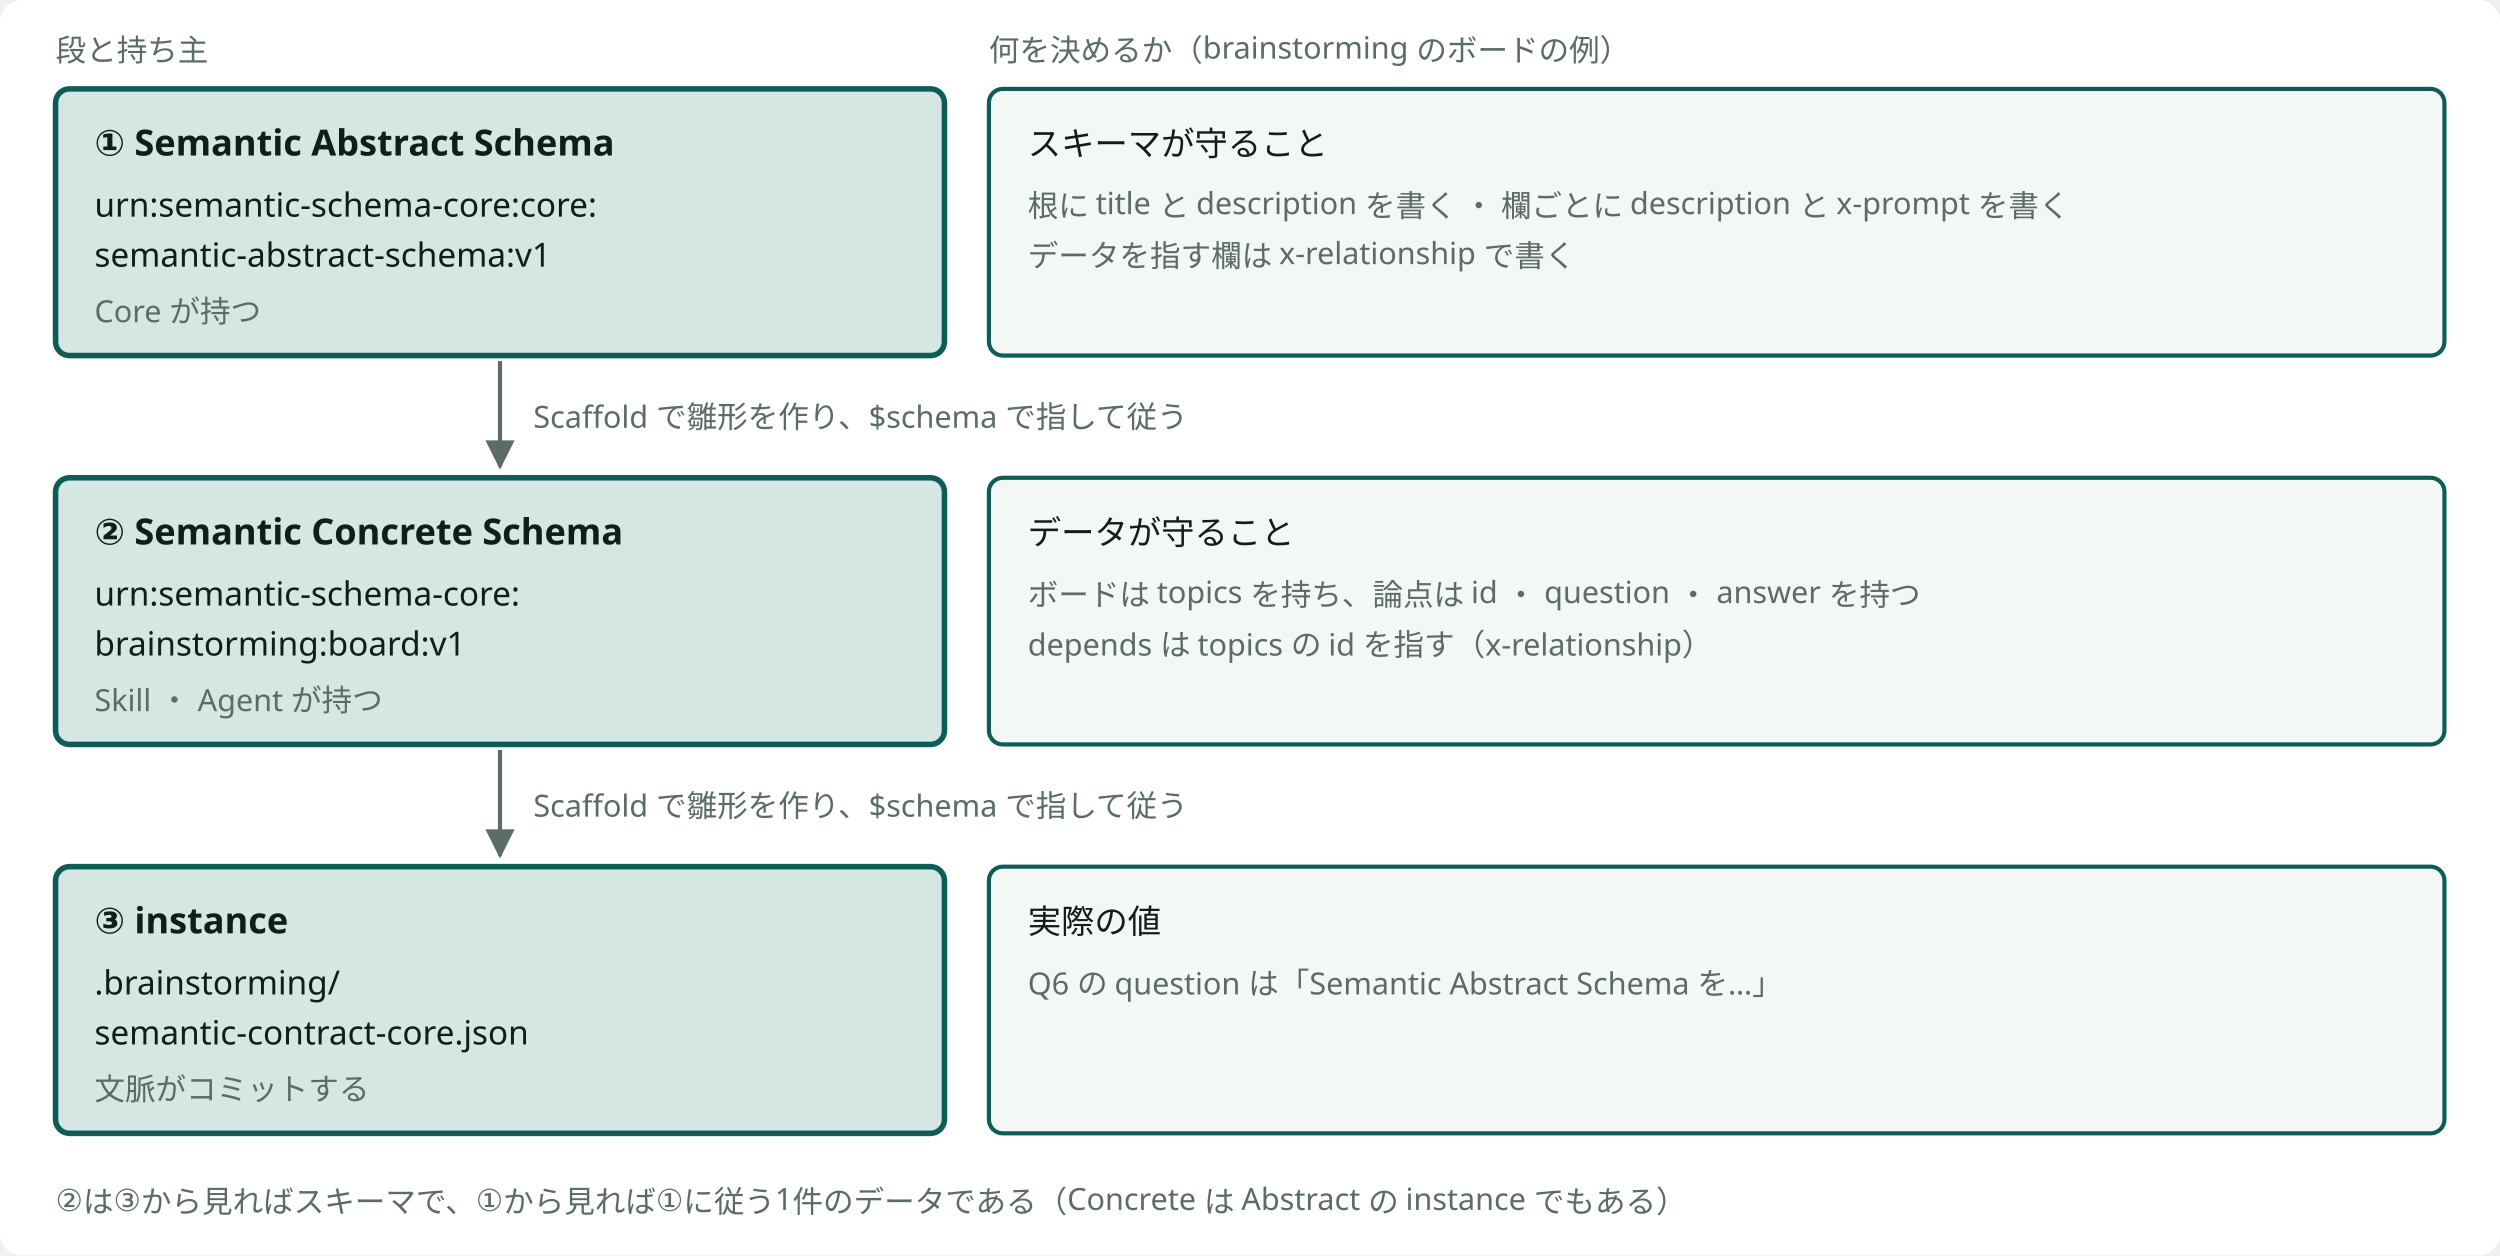
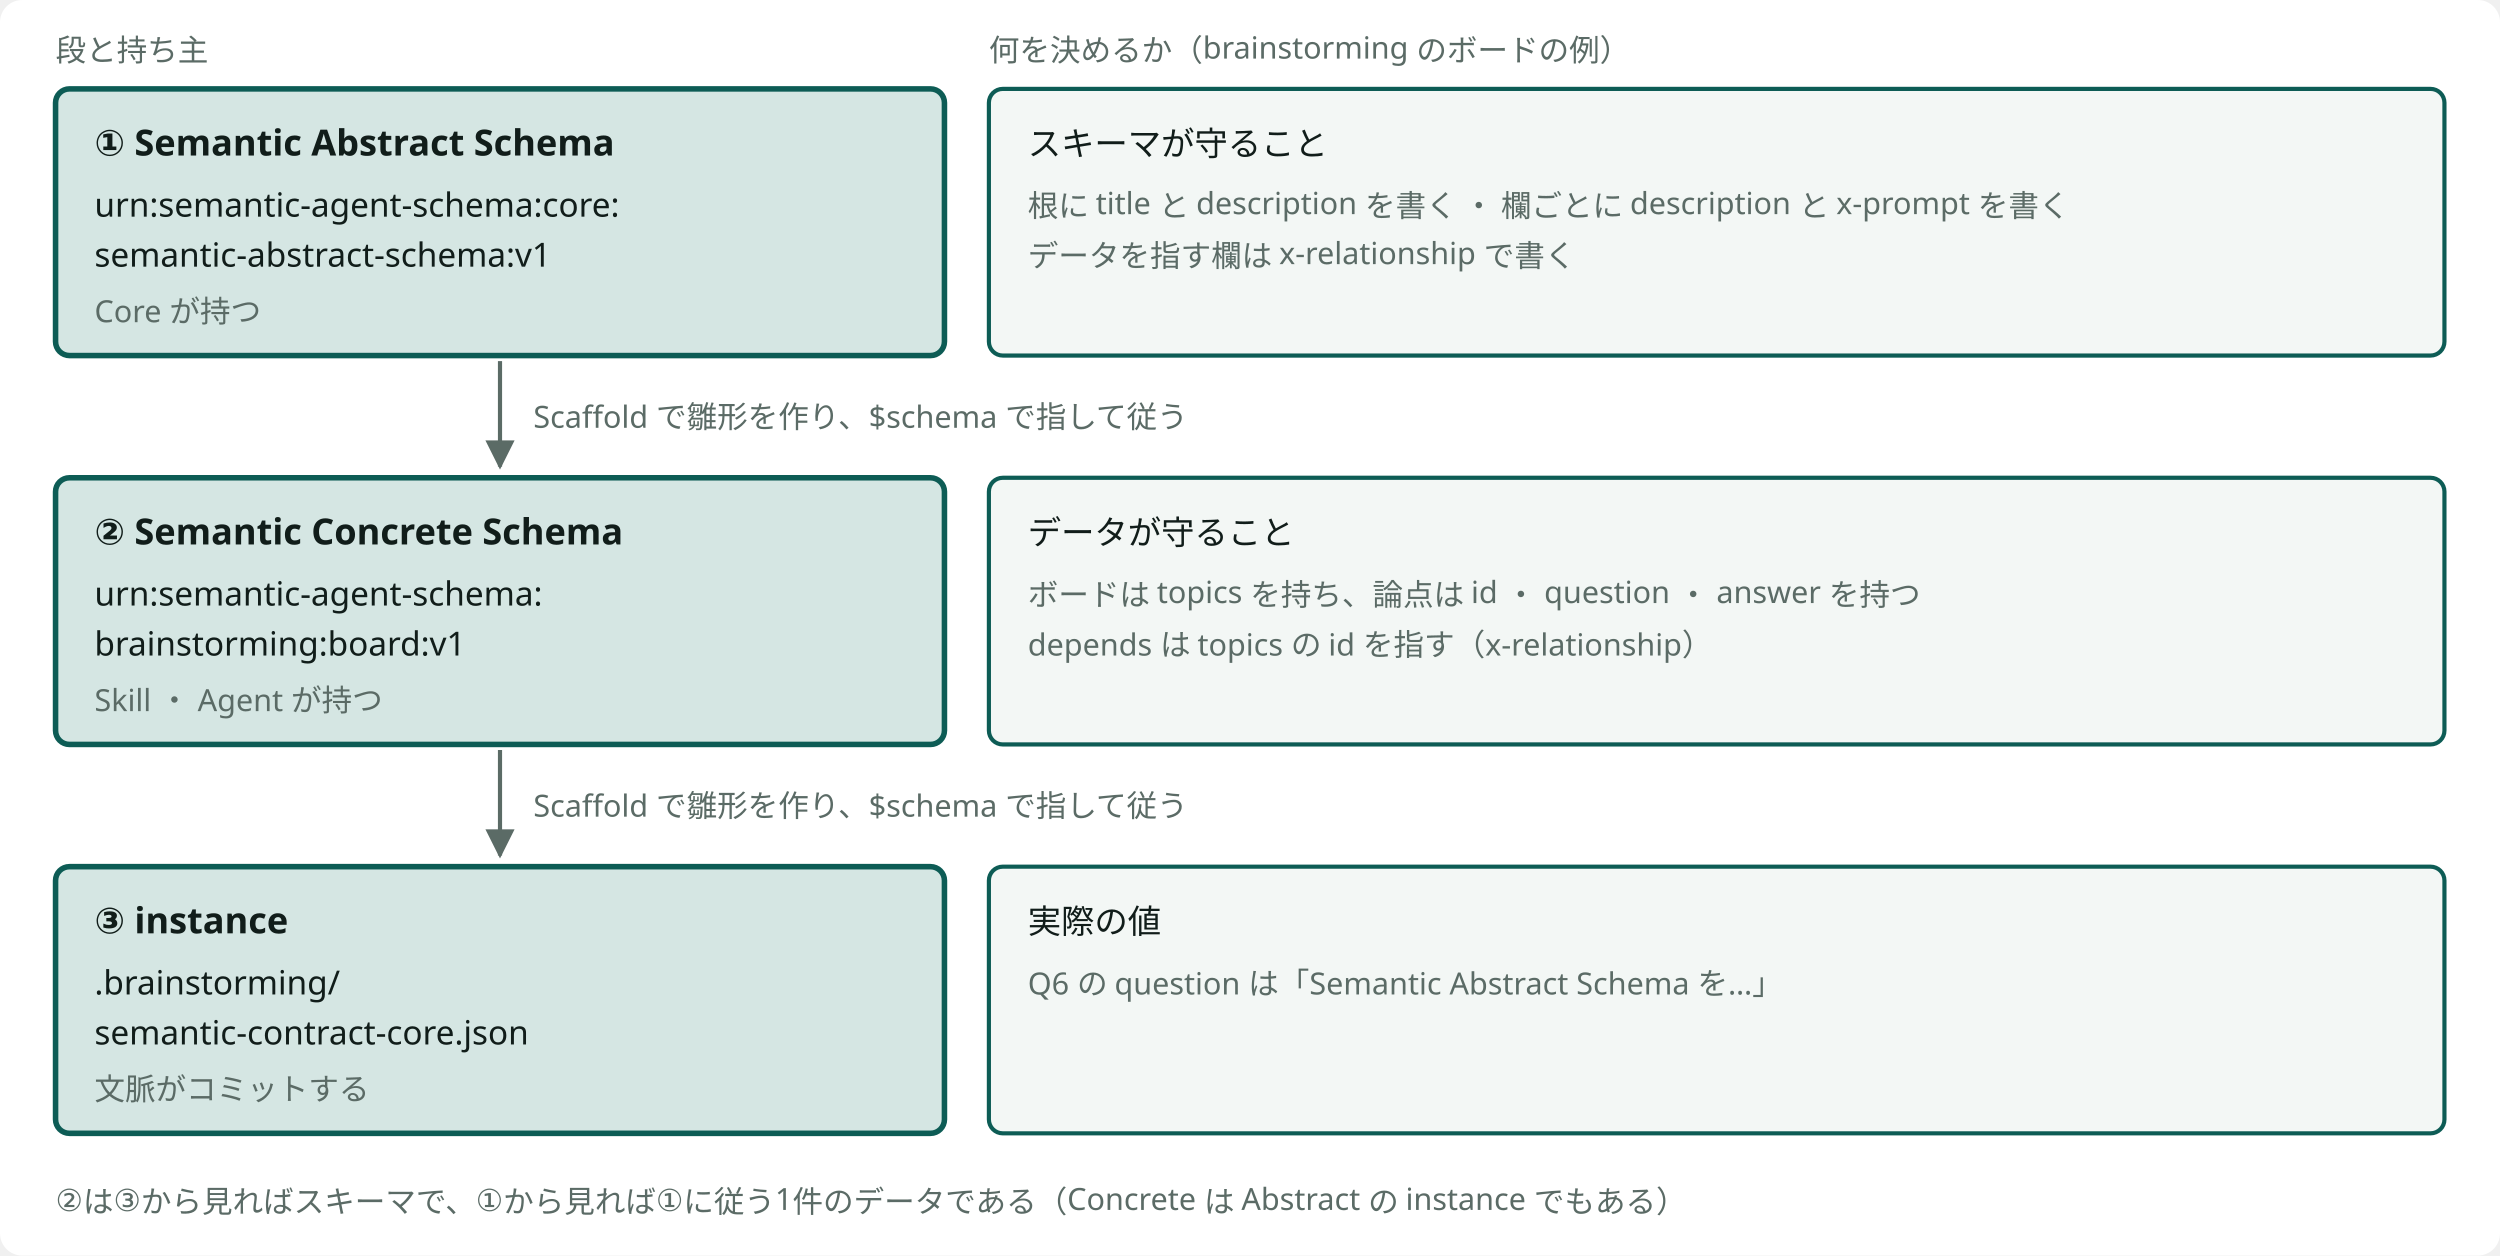
<svg viewBox="0 0 900 452" style="min-width:760px" role="img" aria-label="Semantic Abstract Schema から Semantic Concrete Schema、Concrete から instance への3段" class="dsvg">
-   <style data-dsvg="dark">.dsvg .canvas{fill:var(--dsvg-area-fill,#FFFFFF)}.dsvg .note{fill:var(--dsvg-ink-soft,#5B6B66);font-size:11px}.dsvg .box.focus{fill:var(--dsvg-accent-bg,#D5E6E3);stroke:var(--dsvg-accent,#0D5C55)}.dsvg .title{fill:var(--dsvg-ink,#111D1A);font-size:13px;font-weight:700}.dsvg .label{fill:var(--dsvg-ink,#111D1A);font-size:12px}.dsvg .box{fill:var(--dsvg-box-fill,#F3F7F5);stroke:var(--dsvg-accent,#0D5C55)}.dsvg .flow{stroke:var(--dsvg-ink-soft,#5B6B66)}.dsvg #dsvg-b47898f9-arrow-5B6B66 path{fill:var(--dsvg-ink-soft,#5B6B66)}@media (prefers-color-scheme:dark){:root:not([data-theme="light"]) .dsvg,.dsvg:root:not([data-theme="light"]){--dsvg-area-fill:#22302D;--dsvg-ink-soft:#9DADA8;--dsvg-accent-bg:#173330;--dsvg-accent:#6CC9B8;--dsvg-ink:#E6EEEB;--dsvg-box-fill:#16211E}}:root[data-theme="dark"] .dsvg{--dsvg-area-fill:#22302D;--dsvg-ink-soft:#9DADA8;--dsvg-accent-bg:#173330;--dsvg-accent:#6CC9B8;--dsvg-ink:#E6EEEB;--dsvg-box-fill:#16211E}</style>
+   <style data-dsvg="dark">.dsvg .canvas{fill:var(--dsvg-area-fill,#FFFFFF)}.dsvg .note{fill:var(--dsvg-ink-soft,#5B6B66);font-size:11px}.dsvg .box.focus{fill:var(--dsvg-accent-bg,#D5E6E3);stroke:var(--dsvg-accent,#0D5C55)}.dsvg .title{fill:var(--dsvg-ink,#111D1A);font-size:13px;font-weight:700}.dsvg .label{fill:var(--dsvg-ink,#111D1A);font-size:12px}.dsvg .box{fill:var(--dsvg-box-fill,#F3F7F5);stroke:var(--dsvg-accent,#0D5C55)}.dsvg .flow{stroke:var(--dsvg-ink-soft,#5B6B66)}.dsvg #dsvg-c5314a24-arrow-5B6B66 path{fill:var(--dsvg-ink-soft,#5B6B66)}@media (prefers-color-scheme:dark){:root:not([data-theme="light"]) .dsvg,.dsvg:root:not([data-theme="light"]){--dsvg-area-fill:#22302D;--dsvg-ink-soft:#9DADA8;--dsvg-accent-bg:#173330;--dsvg-accent:#6CC9B8;--dsvg-ink:#E6EEEB;--dsvg-box-fill:#16211E}}:root[data-theme="dark"] .dsvg{--dsvg-area-fill:#22302D;--dsvg-ink-soft:#9DADA8;--dsvg-accent-bg:#173330;--dsvg-accent:#6CC9B8;--dsvg-ink:#E6EEEB;--dsvg-box-fill:#16211E}</style>
  <defs data-dsvg="marker">
-     <marker id="dsvg-b47898f9-arrow-5B6B66" viewBox="0 0 10 10" refX="9" refY="5" markerWidth="7" markerHeight="7" orient="auto-start-reverse">
+     <marker id="dsvg-c5314a24-arrow-5B6B66" viewBox="0 0 10 10" refX="9" refY="5" markerWidth="7" markerHeight="7" orient="auto-start-reverse">
      <path d="M0,0 L10,5 L0,10 z" fill="#5B6B66" />
    </marker>
  </defs>
  <rect data-dsvg="canvas" class="canvas" x="0.0" y="0.0" width="900.0" height="452.0" fill="#FFFFFF" rx="8" />
  <text class="note" x="20" y="22" font-family="Noto Sans JP, Hiragino Kaku Gothic ProN, sans-serif" font-size="11" fill="#5B6B66">段と持ち主</text>
  <text class="note" x="356" y="22" font-family="Noto Sans JP, Hiragino Kaku Gothic ProN, sans-serif" font-size="11" fill="#5B6B66">何を決めるか（brainstorming のボードの例）</text>
  <rect class="box focus" x="20" y="32" width="320" height="96" fill="#D5E6E3" stroke="#0D5C55" stroke-width="2" rx="5" />
  <text class="title" x="34" y="56" font-family="Noto Sans JP, Hiragino Kaku Gothic ProN, sans-serif" font-size="13" font-weight="700" fill="#111D1A">① Semantic Abstract Schema</text>
-   <text class="label" x="34" y="78" font-family="Noto Sans JP, Hiragino Kaku Gothic ProN, sans-serif" font-size="12" fill="#111D1A">urn:semantic-schema-core:core:</text>
+   <text class="label" x="34" y="78" font-family="Noto Sans JP, Hiragino Kaku Gothic ProN, sans-serif" font-size="12" fill="#111D1A">urn:semantic-agent-schema:core:</text>
  <text class="label" x="34" y="96" font-family="Noto Sans JP, Hiragino Kaku Gothic ProN, sans-serif" font-size="12" fill="#111D1A">semantic-abstract-schema:v1</text>
  <text class="note" x="34" y="116" font-family="Noto Sans JP, Hiragino Kaku Gothic ProN, sans-serif" font-size="11" fill="#5B6B66">Core が持つ</text>
  <rect class="box" x="356" y="32" width="524" height="96" fill="#F3F7F5" stroke="#0D5C55" stroke-width="1.5" rx="5" />
  <text class="label" x="370" y="56" font-family="Noto Sans JP, Hiragino Kaku Gothic ProN, sans-serif" font-size="12" fill="#111D1A">スキーマが守ること</text>
  <text class="note" x="370" y="78" font-family="Noto Sans JP, Hiragino Kaku Gothic ProN, sans-serif" font-size="11" fill="#5B6B66">根に title と description を書く ・ 欄ごとに description と x-prompt を書く</text>
  <text class="note" x="370" y="96" font-family="Noto Sans JP, Hiragino Kaku Gothic ProN, sans-serif" font-size="11" fill="#5B6B66">データを指す欄は x-relationship で書く</text>
-   <path class="flow" d="M180,130 V168" fill="none" stroke="#5B6B66" stroke-width="1.5" marker-end="url(#dsvg-b47898f9-arrow-5B6B66)" />
+   <path class="flow" d="M180,130 V168" fill="none" stroke="#5B6B66" stroke-width="1.5" marker-end="url(#dsvg-c5314a24-arrow-5B6B66)" />
  <text class="note" x="192" y="154" font-family="Noto Sans JP, Hiragino Kaku Gothic ProN, sans-serif" font-size="11" fill="#5B6B66">Scaffold で雛形を作り、$schema で指して従う</text>
  <rect class="box focus" x="20" y="172" width="320" height="96" fill="#D5E6E3" stroke="#0D5C55" stroke-width="2" rx="5" />
  <text class="title" x="34" y="196" font-family="Noto Sans JP, Hiragino Kaku Gothic ProN, sans-serif" font-size="13" font-weight="700" fill="#111D1A">② Semantic Concrete Schema</text>
-   <text class="label" x="34" y="218" font-family="Noto Sans JP, Hiragino Kaku Gothic ProN, sans-serif" font-size="12" fill="#111D1A">urn:semantic-schema-core:</text>
+   <text class="label" x="34" y="218" font-family="Noto Sans JP, Hiragino Kaku Gothic ProN, sans-serif" font-size="12" fill="#111D1A">urn:semantic-agent-schema:</text>
  <text class="label" x="34" y="236" font-family="Noto Sans JP, Hiragino Kaku Gothic ProN, sans-serif" font-size="12" fill="#111D1A">brainstorming:board:v1</text>
  <text class="note" x="34" y="256" font-family="Noto Sans JP, Hiragino Kaku Gothic ProN, sans-serif" font-size="11" fill="#5B6B66">Skill ・ Agent が持つ</text>
  <rect class="box" x="356" y="172" width="524" height="96" fill="#F3F7F5" stroke="#0D5C55" stroke-width="1.5" rx="5" />
  <text class="label" x="370" y="196" font-family="Noto Sans JP, Hiragino Kaku Gothic ProN, sans-serif" font-size="12" fill="#111D1A">データが守ること</text>
  <text class="note" x="370" y="218" font-family="Noto Sans JP, Hiragino Kaku Gothic ProN, sans-serif" font-size="11" fill="#5B6B66">ボードは topics を持ち、論点は id ・ question ・ answer を持つ</text>
  <text class="note" x="370" y="236" font-family="Noto Sans JP, Hiragino Kaku Gothic ProN, sans-serif" font-size="11" fill="#5B6B66">depends は topics の id を指す（x-relationship）</text>
-   <path class="flow" d="M180,270 V308" fill="none" stroke="#5B6B66" stroke-width="1.5" marker-end="url(#dsvg-b47898f9-arrow-5B6B66)" />
+   <path class="flow" d="M180,270 V308" fill="none" stroke="#5B6B66" stroke-width="1.5" marker-end="url(#dsvg-c5314a24-arrow-5B6B66)" />
  <text class="note" x="192" y="294" font-family="Noto Sans JP, Hiragino Kaku Gothic ProN, sans-serif" font-size="11" fill="#5B6B66">Scaffold で雛形を作り、$schema で指して従う</text>
  <rect class="box focus" x="20" y="312" width="320" height="96" fill="#D5E6E3" stroke="#0D5C55" stroke-width="2" rx="5" />
  <text class="title" x="34" y="336" font-family="Noto Sans JP, Hiragino Kaku Gothic ProN, sans-serif" font-size="13" font-weight="700" fill="#111D1A">③ instance</text>
  <text class="label" x="34" y="358" font-family="Noto Sans JP, Hiragino Kaku Gothic ProN, sans-serif" font-size="12" fill="#111D1A">.brainstorming/</text>
  <text class="label" x="34" y="376" font-family="Noto Sans JP, Hiragino Kaku Gothic ProN, sans-serif" font-size="12" fill="#111D1A">semantic-contract-core.json</text>
  <text class="note" x="34" y="396" font-family="Noto Sans JP, Hiragino Kaku Gothic ProN, sans-serif" font-size="11" fill="#5B6B66">文脈がコミットする</text>
  <rect class="box" x="356" y="312" width="524" height="96" fill="#F3F7F5" stroke="#0D5C55" stroke-width="1.5" rx="5" />
  <text class="label" x="370" y="336" font-family="Noto Sans JP, Hiragino Kaku Gothic ProN, sans-serif" font-size="12" fill="#111D1A">実際の値</text>
  <text class="note" x="370" y="358" font-family="Noto Sans JP, Hiragino Kaku Gothic ProN, sans-serif" font-size="11" fill="#5B6B66">Q6 の question は「Semantic Abstract Schema を…」</text>
  <text class="note" x="20" y="436" font-family="Noto Sans JP, Hiragino Kaku Gothic ProN, sans-serif" font-size="11" fill="#5B6B66">②は③から見ればスキーマで、①から見れば①に従う1件のデータである（Concrete は Abstract の instance でもある）</text>
</svg>
